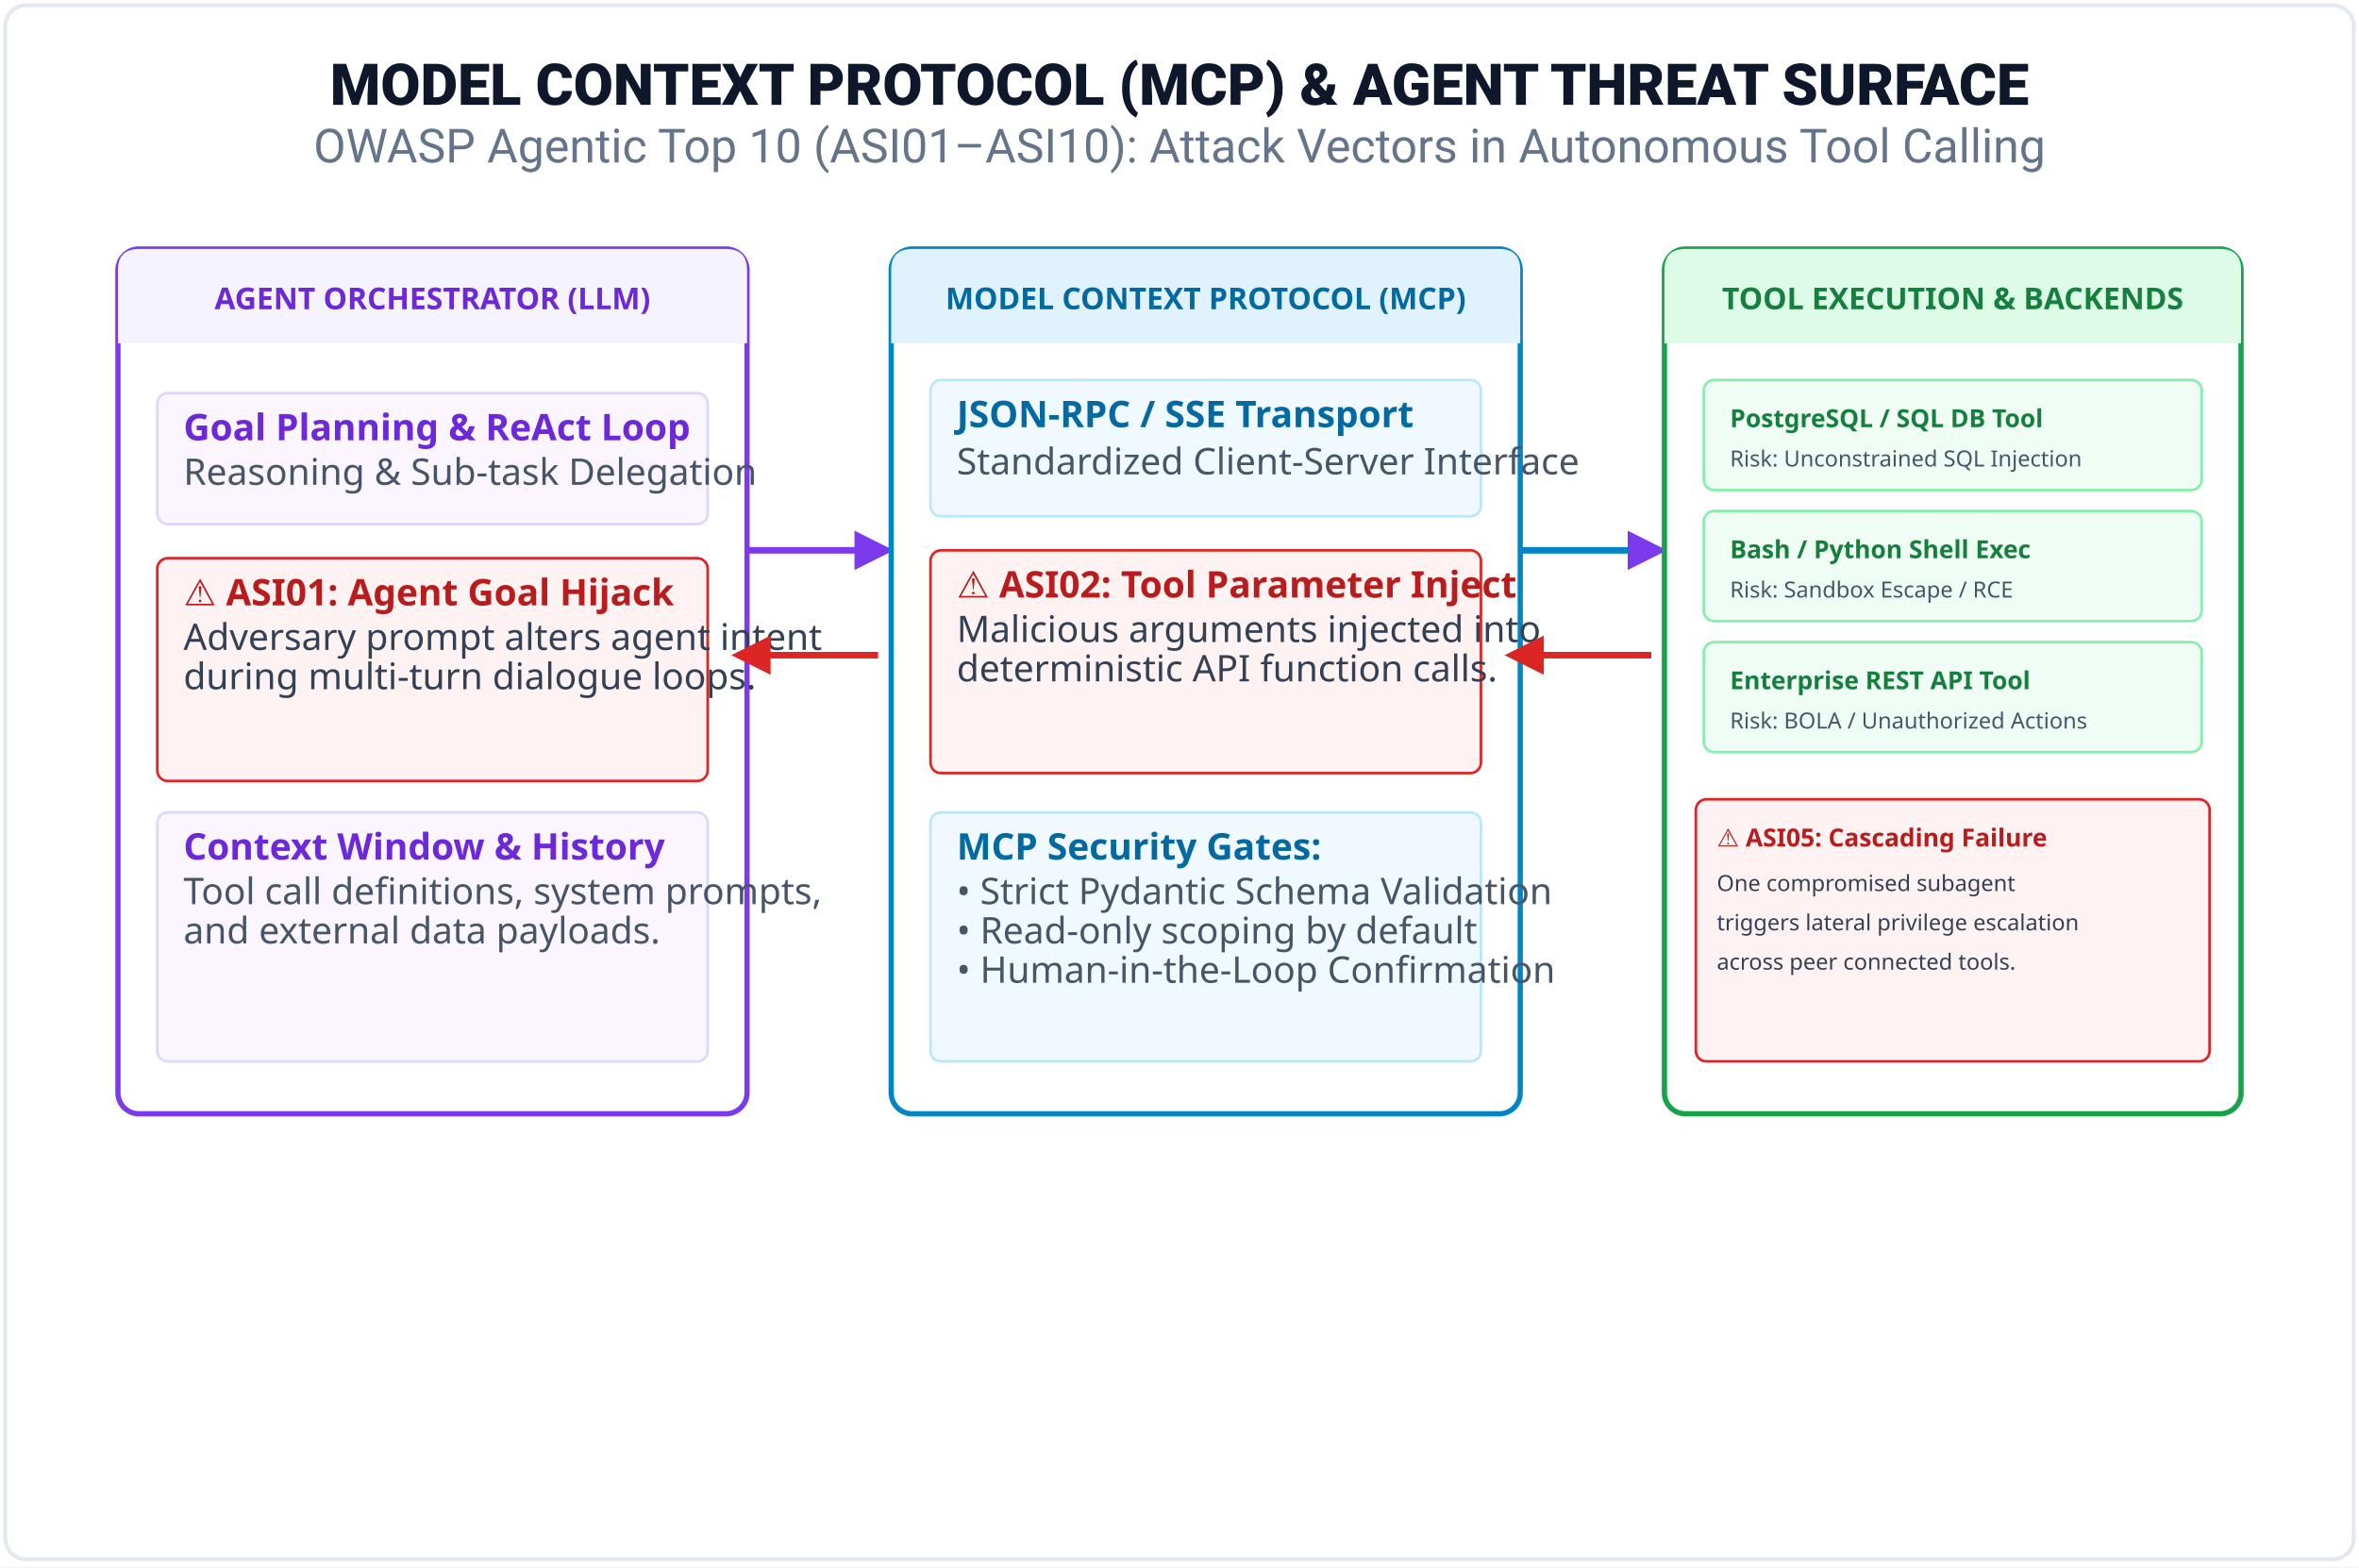
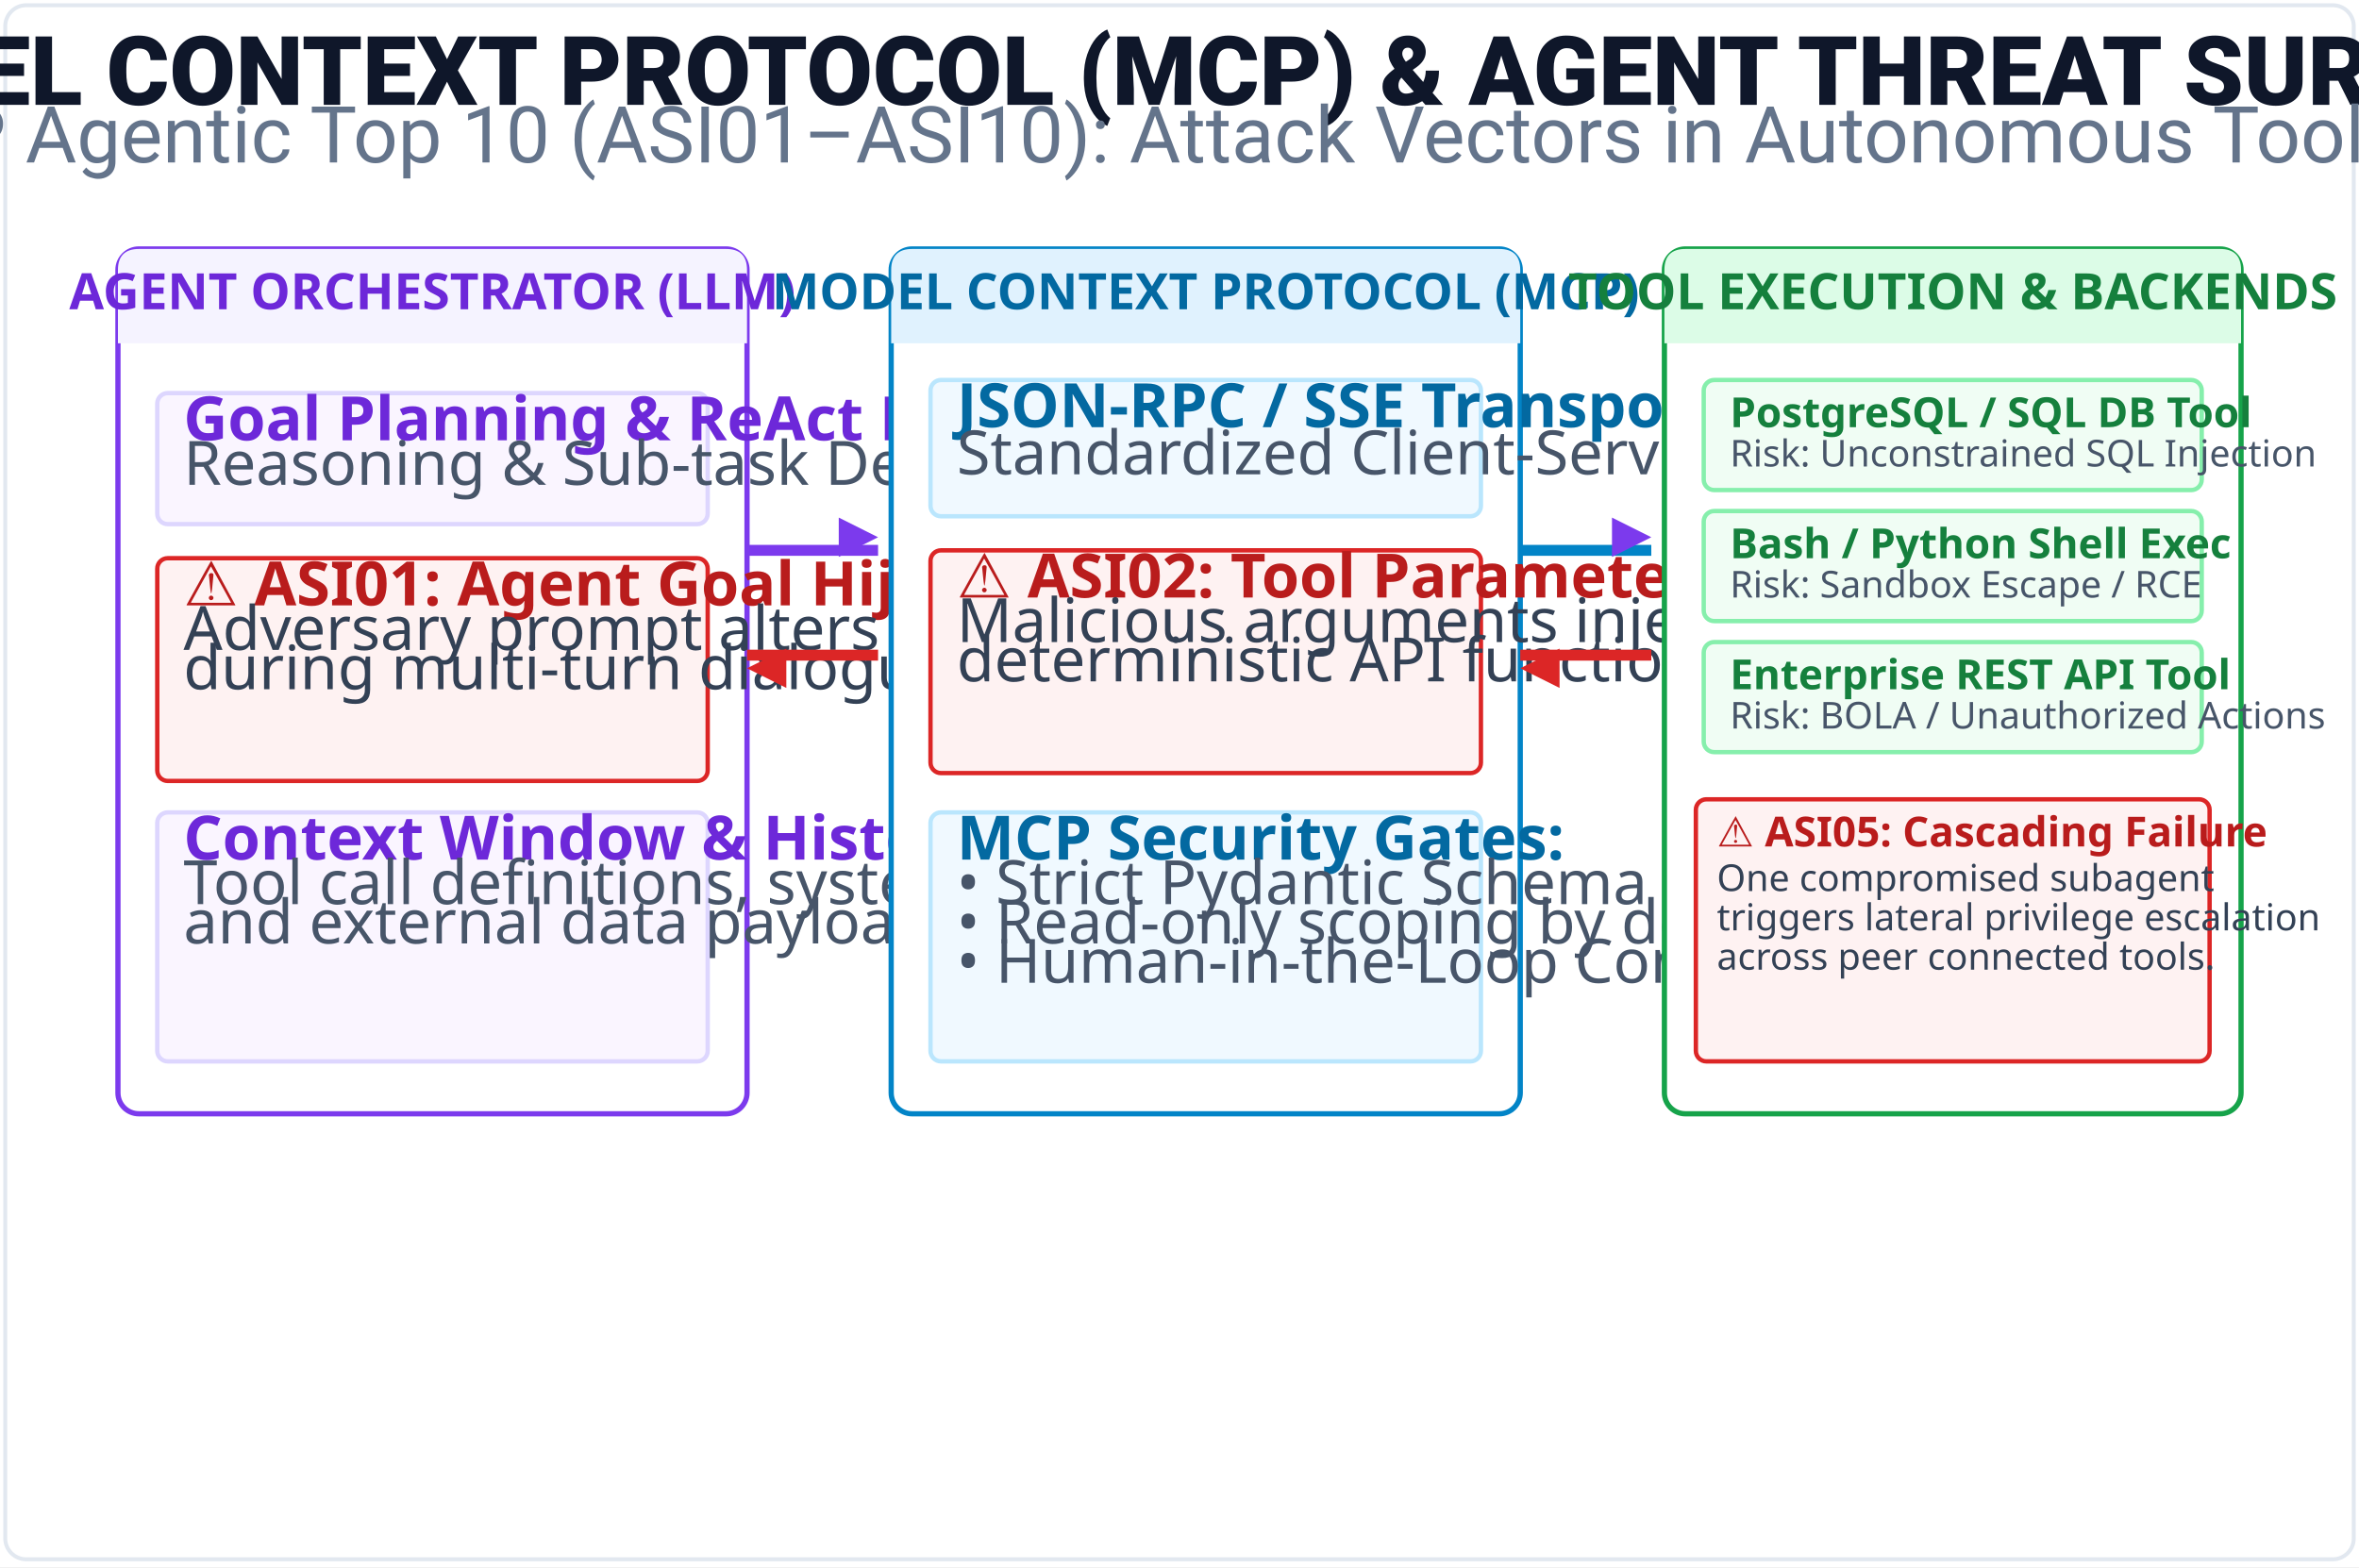
- <svg xmlns="http://www.w3.org/2000/svg" viewBox="0 0 900 598" width="100%" height="100%">
+ <svg xmlns="http://www.w3.org/2000/svg" viewBox="0 0 540 358.8" width="100%" height="100%">
  <defs>
    <marker id="arrow-purple" viewBox="0 0 10 10" refX="6" refY="5" markerWidth="6" markerHeight="6" orient="auto">
-       <path d="M 0 0 L 10 5 L 0 10 z" fill="#7c3aed" />
+       <path d="M 0 0 L 6 3 L 0 6 z" fill="#7c3aed" />
    </marker>
    <marker id="arrow-red" viewBox="0 0 10 10" refX="6" refY="5" markerWidth="6" markerHeight="6" orient="auto">
-       <path d="M 0 0 L 10 5 L 0 10 z" fill="#dc2626" />
+       <path d="M 0 0 L 6 3 L 0 6 z" fill="#dc2626" />
    </marker>
  </defs>
-   <rect width="900" height="598" fill="#ffffff" />
-   <rect width="896" height="593" x="2" y="2" fill="none" stroke="#e2e8f0" stroke-width="1.5" rx="8" />
-   <text x="450" y="40" fill="#0f172a" font-family="-apple-system, BlinkMacSystemFont, 'Segoe UI', Roboto, sans-serif" font-size="22" font-weight="800" text-anchor="middle">MODEL CONTEXT PROTOCOL (MCP) &amp; AGENT THREAT SURFACE</text>
-   <text x="450" y="62" fill="#64748b" font-family="-apple-system, BlinkMacSystemFont, 'Segoe UI', Roboto, sans-serif" font-size="18" text-anchor="middle">OWASP Agentic Top 10 (ASI01–ASI10): Attack Vectors in Autonomous Tool Calling</text>
-   <g transform="translate(45, 95)">
-     <rect width="240" height="330" fill="#ffffff" stroke="#7c3aed" stroke-width="2" rx="8" />
-     <path d="M 0 8 Q 0 0 8 0 L 232 0 Q 240 0 240 8 L 240 36 L 0 36 Z" fill="#f5f3ff" />
-     <text x="120" y="23" fill="#6d28d9" font-family="sans-serif" font-size="11.5" font-weight="800" text-anchor="middle">AGENT ORCHESTRATOR (LLM)</text>
-     <rect x="15" y="55" width="210" height="50" fill="#faf5ff" stroke="#ddd6fe" rx="4" />
-     <text x="25" y="73" fill="#6d28d9" font-family="sans-serif" font-size="14" font-weight="700">Goal Planning &amp; ReAct Loop</text>
-     <text x="25" y="90" fill="#475569" font-family="sans-serif" font-size="14">Reasoning &amp; Sub-task Delegation</text>
-     <rect x="15" y="118" width="210" height="85" fill="#fef2f2" stroke="#dc2626" rx="4" />
-     <text x="25" y="136" fill="#b91c1c" font-family="sans-serif" font-size="14" font-weight="800">⚠️ ASI01: Agent Goal Hijack</text>
-     <text x="25" y="153" fill="#334155" font-family="sans-serif" font-size="14">Adversary prompt alters agent intent</text>
-     <text x="25" y="168" fill="#334155" font-family="sans-serif" font-size="14">during multi-turn dialogue loops.</text>
-     <rect x="15" y="215" width="210" height="95" fill="#faf5ff" stroke="#ddd6fe" rx="4" />
-     <text x="25" y="233" fill="#6d28d9" font-family="sans-serif" font-size="14" font-weight="700">Context Window &amp; History</text>
-     <text x="25" y="250" fill="#475569" font-family="sans-serif" font-size="14">Tool call definitions, system prompts,</text>
-     <text x="25" y="265" fill="#475569" font-family="sans-serif" font-size="14">and external data payloads.</text>
+   <rect width="540" height="358.8" fill="#ffffff" />
+   <rect width="537.6" height="355.8" x="1.2" y="1.2" fill="none" stroke="#e2e8f0" stroke-width="0.9" rx="4.8" />
+   <text x="270" y="24" fill="#0f172a" font-family="-apple-system, BlinkMacSystemFont, 'Segoe UI', Roboto, sans-serif" font-size="22" font-weight="800" text-anchor="middle">MODEL CONTEXT PROTOCOL (MCP) &amp; AGENT THREAT SURFACE</text>
+   <text x="270" y="37.2" fill="#64748b" font-family="-apple-system, BlinkMacSystemFont, 'Segoe UI', Roboto, sans-serif" font-size="18" text-anchor="middle">OWASP Agentic Top 10 (ASI01–ASI10): Attack Vectors in Autonomous Tool Calling</text>
+   <g transform="translate(27, 57)">
+     <rect width="144" height="198" fill="#ffffff" stroke="#7c3aed" stroke-width="1.2" rx="4.8" />
+     <path d="M 0 4.8 Q 0 0 4.8 0 L 139.2 0 Q 144 0 144 4.8 L 144 21.6 L 0 21.6 Z" fill="#f5f3ff" />
+     <text x="72" y="13.8" fill="#6d28d9" font-family="sans-serif" font-size="11.5" font-weight="800" text-anchor="middle">AGENT ORCHESTRATOR (LLM)</text>
+     <rect x="9" y="33" width="126" height="30" fill="#faf5ff" stroke="#ddd6fe" rx="2.4" />
+     <text x="15" y="43.8" fill="#6d28d9" font-family="sans-serif" font-size="14" font-weight="700">Goal Planning &amp; ReAct Loop</text>
+     <text x="15" y="54" fill="#475569" font-family="sans-serif" font-size="14">Reasoning &amp; Sub-task Delegation</text>
+     <rect x="9" y="70.8" width="126" height="51" fill="#fef2f2" stroke="#dc2626" rx="2.4" />
+     <text x="15" y="81.6" fill="#b91c1c" font-family="sans-serif" font-size="14" font-weight="800">⚠️ ASI01: Agent Goal Hijack</text>
+     <text x="15" y="91.8" fill="#334155" font-family="sans-serif" font-size="14">Adversary prompt alters agent intent</text>
+     <text x="15" y="100.8" fill="#334155" font-family="sans-serif" font-size="14">during multi-turn dialogue loops.</text>
+     <rect x="9" y="129" width="126" height="57" fill="#faf5ff" stroke="#ddd6fe" rx="2.4" />
+     <text x="15" y="139.8" fill="#6d28d9" font-family="sans-serif" font-size="14" font-weight="700">Context Window &amp; History</text>
+     <text x="15" y="150" fill="#475569" font-family="sans-serif" font-size="14">Tool call definitions, system prompts,</text>
+     <text x="15" y="159" fill="#475569" font-family="sans-serif" font-size="14">and external data payloads.</text>
  </g>
-   <line x1="285" y1="210" x2="335" y2="210" stroke="#7c3aed" stroke-width="2.5" marker-end="url(#arrow-purple)" />
-   <line x1="335" y1="250" x2="285" y2="250" stroke="#dc2626" stroke-width="2.5" marker-end="url(#arrow-red)" />
-   <g transform="translate(340, 95)">
-     <rect width="240" height="330" fill="#ffffff" stroke="#0284c7" stroke-width="2" rx="8" />
-     <path d="M 0 8 Q 0 0 8 0 L 232 0 Q 240 0 240 8 L 240 36 L 0 36 Z" fill="#e0f2fe" />
-     <text x="120" y="23" fill="#0369a1" font-family="sans-serif" font-size="11.5" font-weight="800" text-anchor="middle">MODEL CONTEXT PROTOCOL (MCP)</text>
-     <rect x="15" y="50" width="210" height="52" fill="#f0f9ff" stroke="#bae6fd" rx="4" />
-     <text x="25" y="68" fill="#0369a1" font-family="sans-serif" font-size="14" font-weight="700">JSON-RPC / SSE Transport</text>
-     <text x="25" y="86" fill="#475569" font-family="sans-serif" font-size="14">Standardized Client-Server Interface</text>
-     <rect x="15" y="115" width="210" height="85" fill="#fef2f2" stroke="#dc2626" rx="4" />
-     <text x="25" y="133" fill="#b91c1c" font-family="sans-serif" font-size="14" font-weight="800">⚠️ ASI02: Tool Parameter Inject</text>
-     <text x="25" y="150" fill="#334155" font-family="sans-serif" font-size="14">Malicious arguments injected into</text>
-     <text x="25" y="165" fill="#334155" font-family="sans-serif" font-size="14">deterministic API function calls.</text>
-     <rect x="15" y="215" width="210" height="95" fill="#f0f9ff" stroke="#bae6fd" rx="4" />
-     <text x="25" y="233" fill="#0369a1" font-family="sans-serif" font-size="14" font-weight="700">MCP Security Gates:</text>
-     <text x="25" y="250" fill="#475569" font-family="sans-serif" font-size="14">• Strict Pydantic Schema Validation</text>
-     <text x="25" y="265" fill="#475569" font-family="sans-serif" font-size="14">• Read-only scoping by default</text>
-     <text x="25" y="280" fill="#475569" font-family="sans-serif" font-size="14">• Human-in-the-Loop Confirmation</text>
+   <line x1="171" y1="126" x2="201" y2="126" stroke="#7c3aed" stroke-width="2.5" marker-end="url(#arrow-purple)" />
+   <line x1="201" y1="150" x2="171" y2="150" stroke="#dc2626" stroke-width="2.5" marker-end="url(#arrow-red)" />
+   <g transform="translate(204, 57)">
+     <rect width="144" height="198" fill="#ffffff" stroke="#0284c7" stroke-width="1.2" rx="4.8" />
+     <path d="M 0 4.8 Q 0 0 4.8 0 L 139.2 0 Q 144 0 144 4.8 L 144 21.6 L 0 21.6 Z" fill="#e0f2fe" />
+     <text x="72" y="13.8" fill="#0369a1" font-family="sans-serif" font-size="11.5" font-weight="800" text-anchor="middle">MODEL CONTEXT PROTOCOL (MCP)</text>
+     <rect x="9" y="30" width="126" height="31.2" fill="#f0f9ff" stroke="#bae6fd" rx="2.4" />
+     <text x="15" y="40.8" fill="#0369a1" font-family="sans-serif" font-size="14" font-weight="700">JSON-RPC / SSE Transport</text>
+     <text x="15" y="51.6" fill="#475569" font-family="sans-serif" font-size="14">Standardized Client-Server Interface</text>
+     <rect x="9" y="69" width="126" height="51" fill="#fef2f2" stroke="#dc2626" rx="2.4" />
+     <text x="15" y="79.8" fill="#b91c1c" font-family="sans-serif" font-size="14" font-weight="800">⚠️ ASI02: Tool Parameter Inject</text>
+     <text x="15" y="90" fill="#334155" font-family="sans-serif" font-size="14">Malicious arguments injected into</text>
+     <text x="15" y="99" fill="#334155" font-family="sans-serif" font-size="14">deterministic API function calls.</text>
+     <rect x="9" y="129" width="126" height="57" fill="#f0f9ff" stroke="#bae6fd" rx="2.4" />
+     <text x="15" y="139.8" fill="#0369a1" font-family="sans-serif" font-size="14" font-weight="700">MCP Security Gates:</text>
+     <text x="15" y="150" fill="#475569" font-family="sans-serif" font-size="14">• Strict Pydantic Schema Validation</text>
+     <text x="15" y="159" fill="#475569" font-family="sans-serif" font-size="14">• Read-only scoping by default</text>
+     <text x="15" y="168" fill="#475569" font-family="sans-serif" font-size="14">• Human-in-the-Loop Confirmation</text>
  </g>
-   <line x1="580" y1="210" x2="630" y2="210" stroke="#0284c7" stroke-width="2.5" marker-end="url(#arrow-purple)" />
-   <line x1="630" y1="250" x2="580" y2="250" stroke="#dc2626" stroke-width="2.5" marker-end="url(#arrow-red)" />
-   <g transform="translate(635, 95)">
-     <rect width="220" height="330" fill="#ffffff" stroke="#16a34a" stroke-width="2" rx="8" />
-     <path d="M 0 8 Q 0 0 8 0 L 212 0 Q 220 0 220 8 L 220 36 L 0 36 Z" fill="#dcfce7" />
-     <text x="110" y="23" fill="#15803d" font-family="sans-serif" font-size="11.5" font-weight="800" text-anchor="middle">TOOL EXECUTION &amp; BACKENDS</text>
-     <rect x="15" y="50" width="190" height="42" fill="#f0fdf4" stroke="#86efac" rx="4" />
-     <text x="25" y="68" fill="#15803d" font-family="sans-serif" font-size="9.5" font-weight="700">PostgreSQL / SQL DB Tool</text>
-     <text x="25" y="83" fill="#475569" font-family="sans-serif" font-size="8.5">Risk: Unconstrained SQL Injection</text>
-     <rect x="15" y="100" width="190" height="42" fill="#f0fdf4" stroke="#86efac" rx="4" />
-     <text x="25" y="118" fill="#15803d" font-family="sans-serif" font-size="9.5" font-weight="700">Bash / Python Shell Exec</text>
-     <text x="25" y="133" fill="#475569" font-family="sans-serif" font-size="8.5">Risk: Sandbox Escape / RCE</text>
-     <rect x="15" y="150" width="190" height="42" fill="#f0fdf4" stroke="#86efac" rx="4" />
-     <text x="25" y="168" fill="#15803d" font-family="sans-serif" font-size="9.5" font-weight="700">Enterprise REST API Tool</text>
-     <text x="25" y="183" fill="#475569" font-family="sans-serif" font-size="8.5">Risk: BOLA / Unauthorized Actions</text>
-     <rect x="12" y="210" width="196" height="100" fill="#fef2f2" stroke="#dc2626" rx="4" />
-     <text x="20" y="228" fill="#b91c1c" font-family="sans-serif" font-size="9.5" font-weight="800">⚠️ ASI05: Cascading Failure</text>
-     <text x="20" y="245" fill="#334155" font-family="sans-serif" font-size="8.5">One compromised subagent</text>
-     <text x="20" y="260" fill="#334155" font-family="sans-serif" font-size="8.5">triggers lateral privilege escalation</text>
-     <text x="20" y="275" fill="#334155" font-family="sans-serif" font-size="8.5">across peer connected tools.</text>
+   <line x1="348" y1="126" x2="378" y2="126" stroke="#0284c7" stroke-width="2.5" marker-end="url(#arrow-purple)" />
+   <line x1="378" y1="150" x2="348" y2="150" stroke="#dc2626" stroke-width="2.5" marker-end="url(#arrow-red)" />
+   <g transform="translate(381, 57)">
+     <rect width="132" height="198" fill="#ffffff" stroke="#16a34a" stroke-width="1.2" rx="4.8" />
+     <path d="M 0 4.8 Q 0 0 4.8 0 L 127.2 0 Q 132 0 132 4.8 L 132 21.6 L 0 21.6 Z" fill="#dcfce7" />
+     <text x="66" y="13.8" fill="#15803d" font-family="sans-serif" font-size="11.5" font-weight="800" text-anchor="middle">TOOL EXECUTION &amp; BACKENDS</text>
+     <rect x="9" y="30" width="114" height="25.2" fill="#f0fdf4" stroke="#86efac" rx="2.4" />
+     <text x="15" y="40.8" fill="#15803d" font-family="sans-serif" font-size="9.5" font-weight="700">PostgreSQL / SQL DB Tool</text>
+     <text x="15" y="49.8" fill="#475569" font-family="sans-serif" font-size="8.5">Risk: Unconstrained SQL Injection</text>
+     <rect x="9" y="60" width="114" height="25.2" fill="#f0fdf4" stroke="#86efac" rx="2.4" />
+     <text x="15" y="70.8" fill="#15803d" font-family="sans-serif" font-size="9.5" font-weight="700">Bash / Python Shell Exec</text>
+     <text x="15" y="79.8" fill="#475569" font-family="sans-serif" font-size="8.5">Risk: Sandbox Escape / RCE</text>
+     <rect x="9" y="90" width="114" height="25.2" fill="#f0fdf4" stroke="#86efac" rx="2.4" />
+     <text x="15" y="100.8" fill="#15803d" font-family="sans-serif" font-size="9.5" font-weight="700">Enterprise REST API Tool</text>
+     <text x="15" y="109.8" fill="#475569" font-family="sans-serif" font-size="8.5">Risk: BOLA / Unauthorized Actions</text>
+     <rect x="7.2" y="126" width="117.6" height="60" fill="#fef2f2" stroke="#dc2626" rx="2.4" />
+     <text x="12" y="136.8" fill="#b91c1c" font-family="sans-serif" font-size="9.5" font-weight="800">⚠️ ASI05: Cascading Failure</text>
+     <text x="12" y="147" fill="#334155" font-family="sans-serif" font-size="8.5">One compromised subagent</text>
+     <text x="12" y="156" fill="#334155" font-family="sans-serif" font-size="8.5">triggers lateral privilege escalation</text>
+     <text x="12" y="165" fill="#334155" font-family="sans-serif" font-size="8.5">across peer connected tools.</text>
  </g>
</svg>
